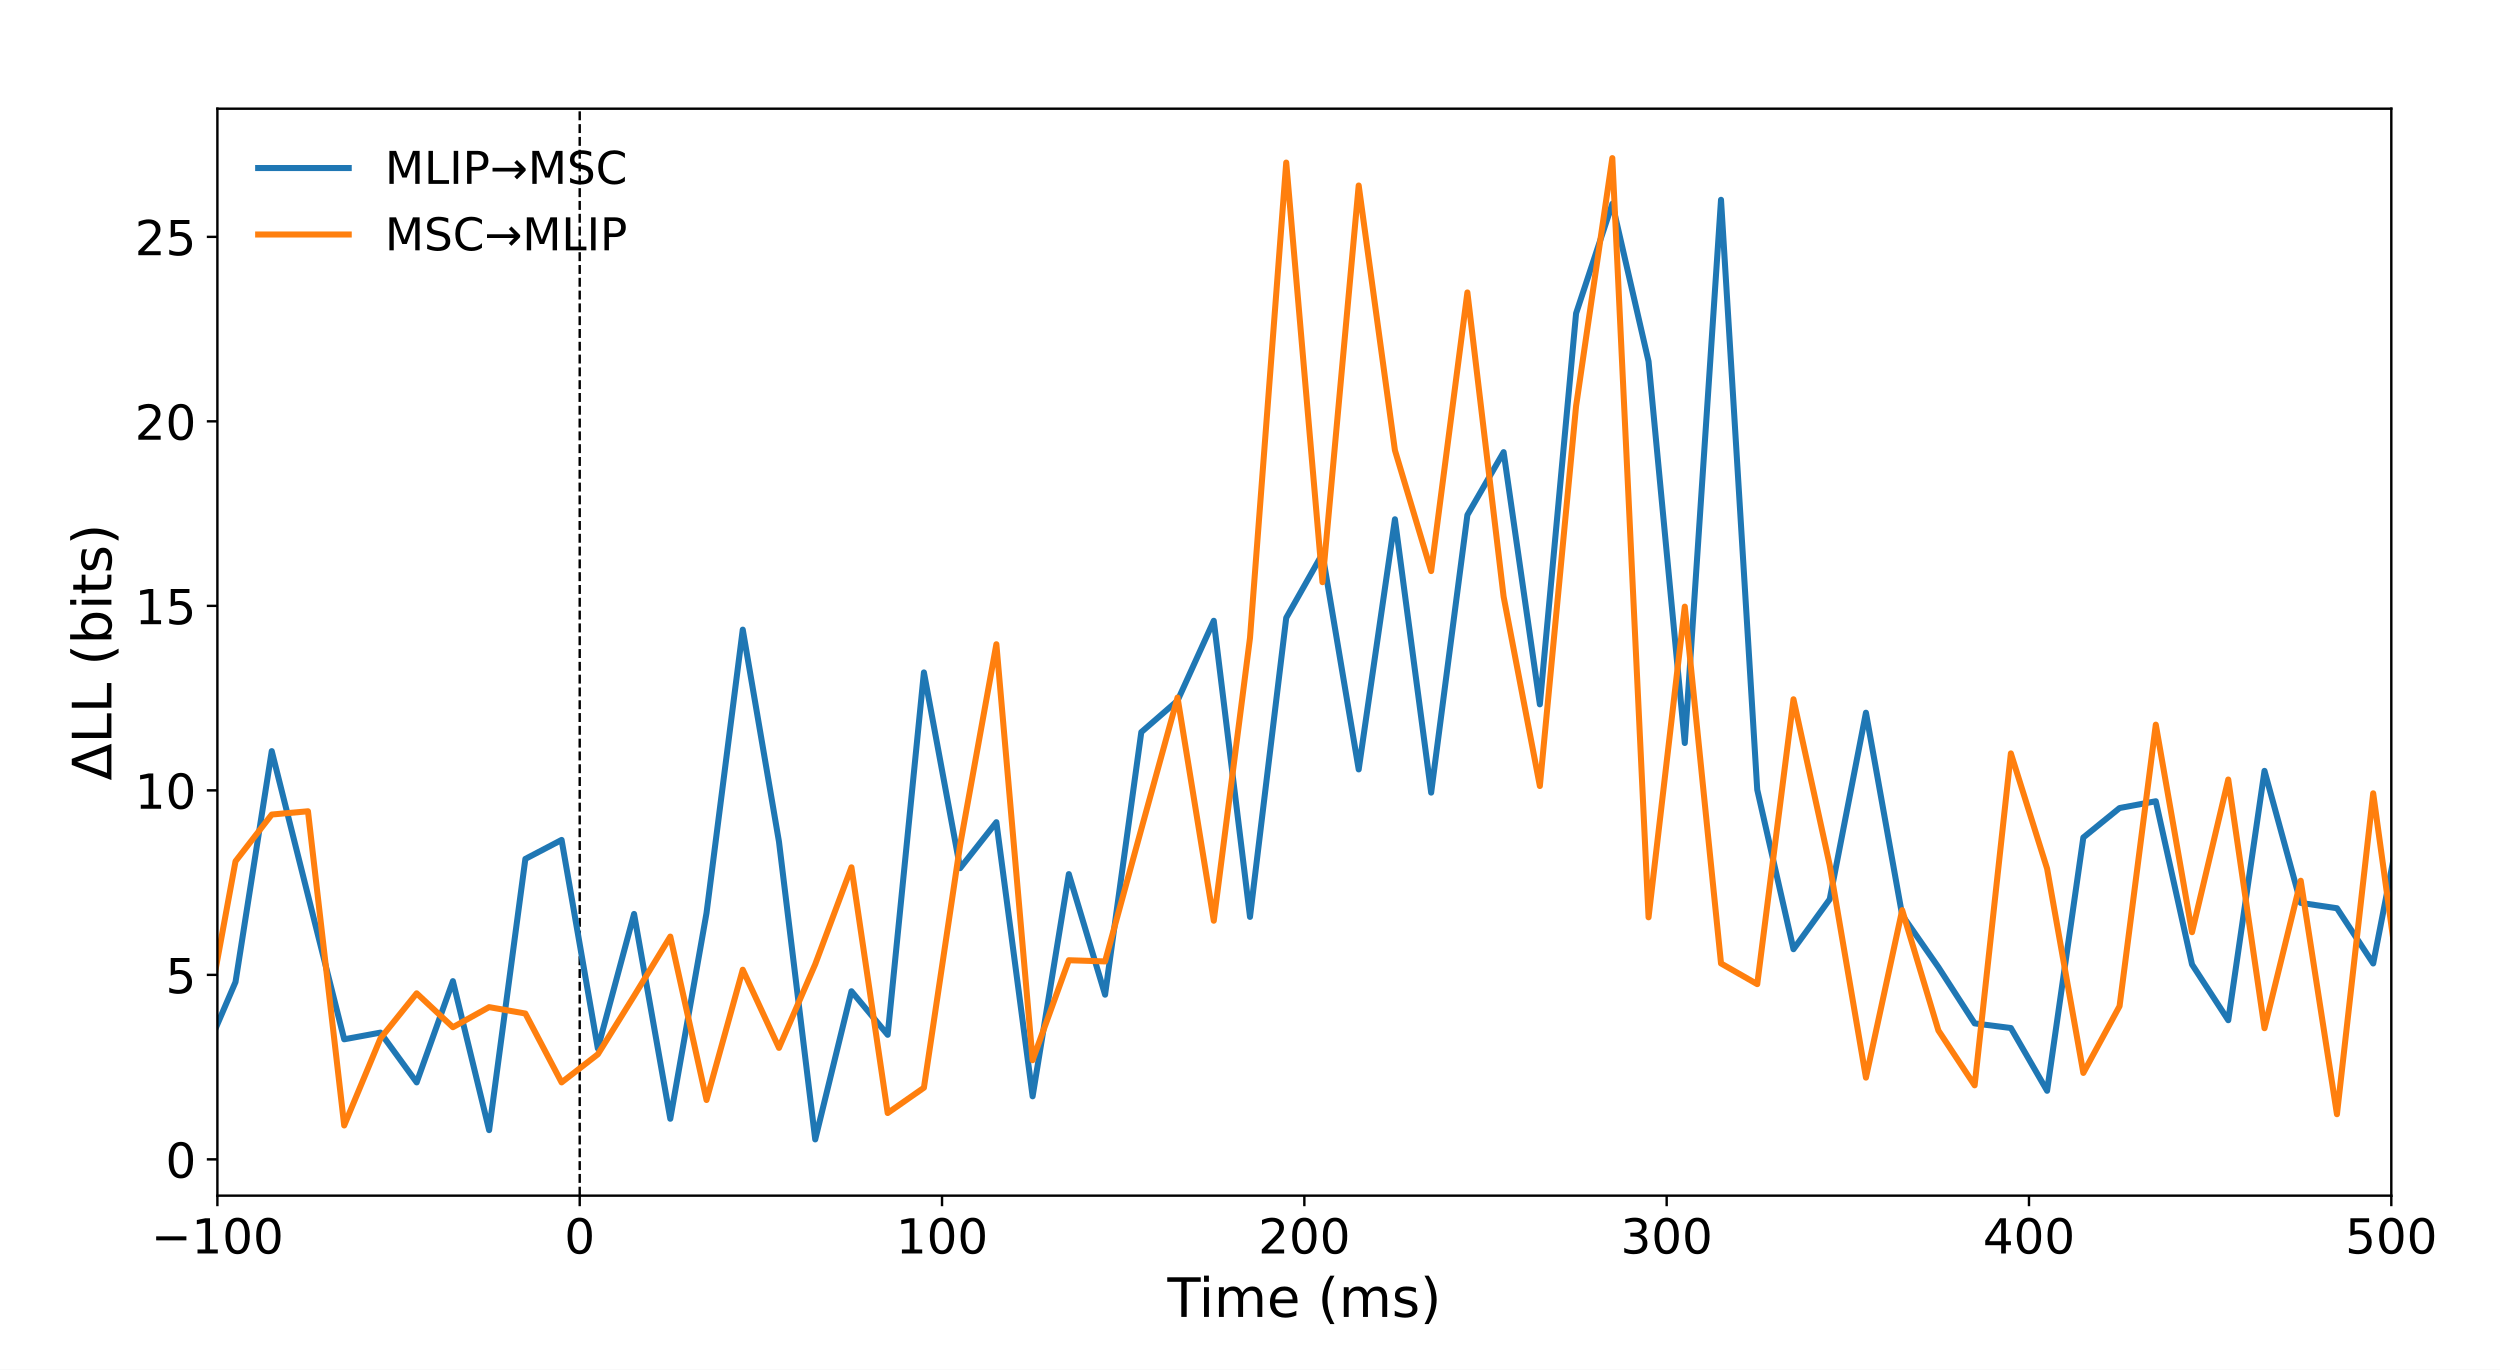
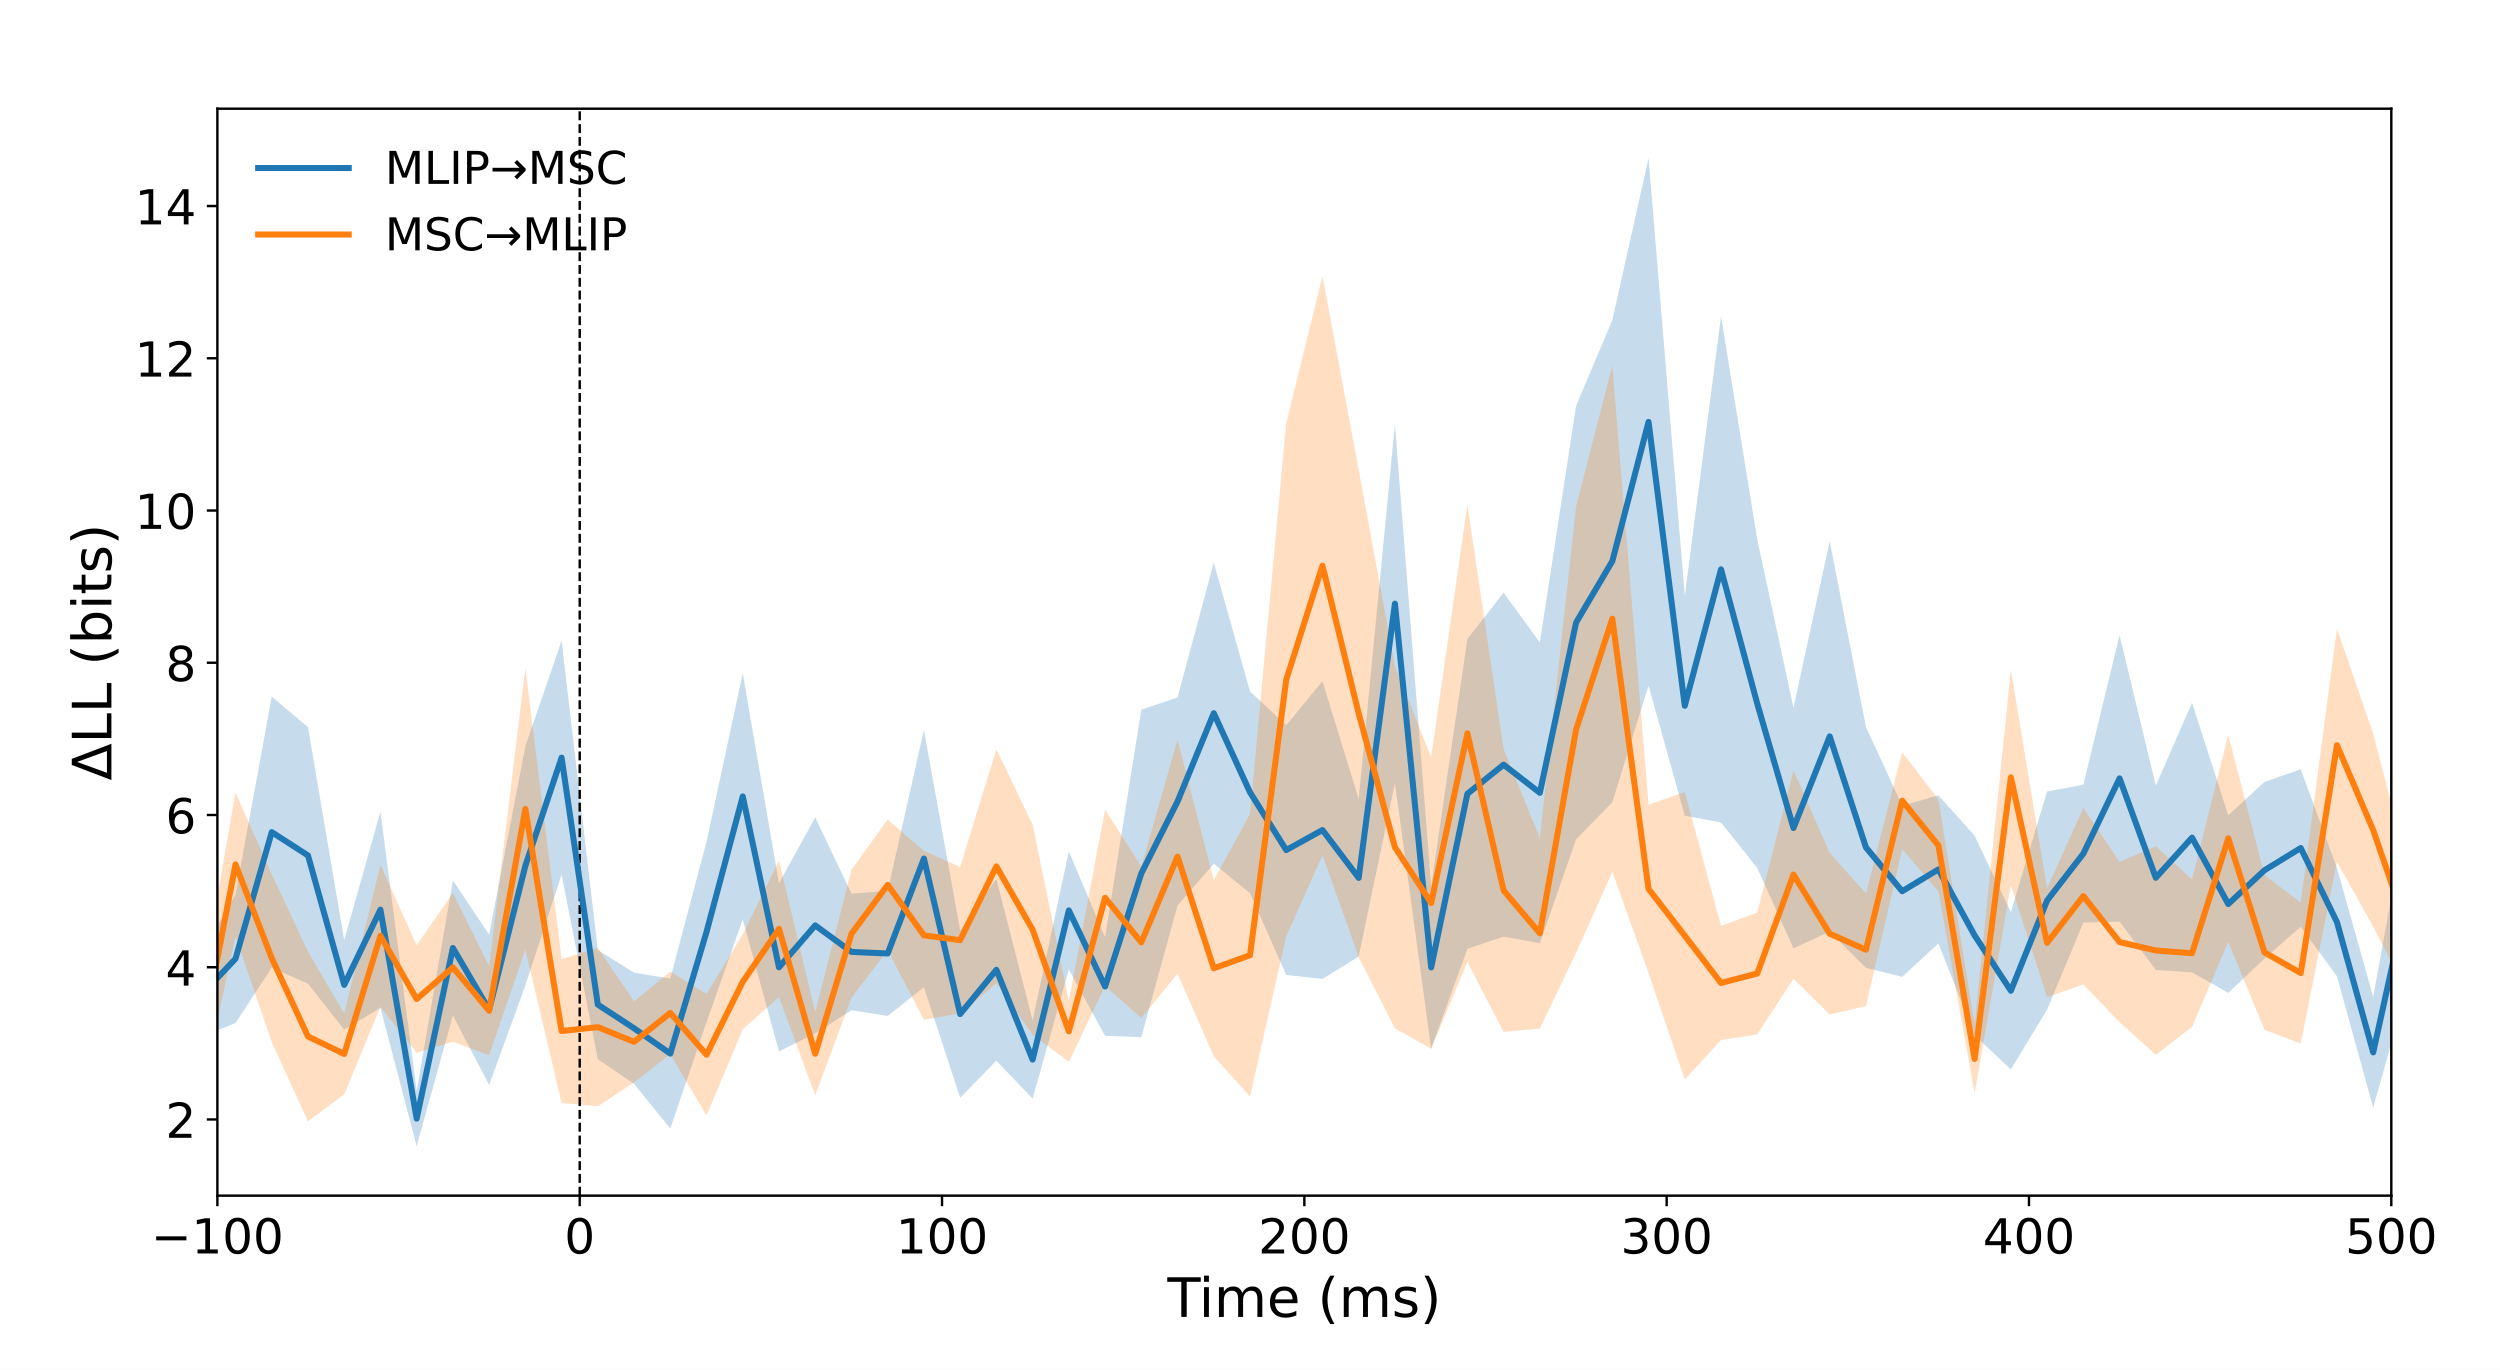
<svg xmlns="http://www.w3.org/2000/svg" xmlns:xlink="http://www.w3.org/1999/xlink" width="828pt" height="453.6pt" viewBox="0 0 828 453.6" version="1.1">
  <defs>
    <style type="text/css">*{stroke-linejoin: round; stroke-linecap: butt}</style>
  </defs>
  <g id="figure_1">
    <g id="patch_1">
      <path d="M 0 453.6  L 828 453.6  L 828 0  L 0 0  z " style="fill: #ffffff" />
    </g>
    <g id="axes_1">
      <g id="patch_2">
        <path d="M 72 396  L 792 396  L 792 36  L 72 36  z " style="fill: #ffffff" />
      </g>
-       <g id="PolyCollection_1" />
-       <g id="PolyCollection_2" />
+       <g id="PolyCollection_1">
+         <path d="M -42 240.841  L -42 289.533  L -30 342.808  L -18 369.018  L -6 375.809  L 6 333.336  L 18 363.147  L 30 298.028  L 42 351.451  L 54 360.139  L 66 343.708  L 78 338.825  L 90 320.486  L 102 325.829  L 114 341.014  L 126 333.779  L 138 379.636  L 150 336.333  L 162 359.356  L 174 326.375  L 186 289.666  L 198 350.79  L 210 358.981  L 222 373.795  L 234 338.558  L 246 304.519  L 258 348.215  L 270 342.265  L 282 334.588  L 294 336.491  L 306 326.971  L 318 363.59  L 330 351.32  L 342 363.881  L 354 321.089  L 366 343.051  L 378 343.509  L 390 299.898  L 402 286.063  L 414 295.837  L 426 322.891  L 438 324.223  L 450 316.813  L 462 259.317  L 474 347.341  L 486 314.235  L 498 310.21  L 510 312.379  L 522 277.969  L 534 265.716  L 546 227.081  L 558 270.173  L 570 272.41  L 582 287.475  L 594 314.094  L 606 308.552  L 618 320.554  L 630 323.511  L 642 312.475  L 654 342.881  L 666 354.202  L 678 334.37  L 690 305.555  L 702 305.225  L 714 321.236  L 726 322.075  L 738 328.844  L 750 317.469  L 762 306.941  L 774 323.343  L 786 366.907  L 798 324.139  L 810 313.793  L 822 314.781  L 834 278.986  L 846 369.03  L 858 348.407  L 870 347.562  L 882 326.629  L 894 362.892  L 906 345.85  L 918 343.289  L 930 329.713  L 942 316.769  L 954 322.072  L 966 337.712  L 978 362.43  L 990 334.776  L 1002 328.507  L 1014 350.681  L 1026 335.575  L 1038 329.95  L 1050 347.438  L 1062 352.487  L 1074 329.544  L 1086 317.998  L 1098 327.42  L 1110 329.825  L 1122 307.2  L 1134 300.69  L 1146 333.524  L 1146 303.787  L 1146 303.787  L 1134 231.344  L 1122 207.545  L 1110 246.783  L 1098 262.076  L 1086 241.895  L 1074 268.206  L 1062 314.796  L 1050 293.636  L 1038 276.506  L 1026 292.203  L 1014 322.429  L 1002 277.818  L 990 276.978  L 978 325.218  L 966 272.871  L 954 250.827  L 942 276.741  L 930 266.139  L 918 275.999  L 906 254.873  L 894 210.45  L 882 255.234  L 870 298.192  L 858 264.008  L 846 339.043  L 834 182.513  L 822 236.821  L 810 221.183  L 798 264.03  L 786 330.183  L 774 287.441  L 762 254.786  L 750 258.971  L 738 270.006  L 726 232.752  L 714 260.19  L 702 210.379  L 690 259.898  L 678 262.123  L 666 302.072  L 654 276.782  L 642 263.403  L 630 266.843  L 618 240.755  L 606 179.235  L 594 234.386  L 582 178.616  L 570 104.735  L 558 197.332  L 546 52.364  L 534 106.002  L 522 134.418  L 510 212.792  L 498 196.312  L 486 211.595  L 474 293.475  L 462 140.537  L 450 264.697  L 438 225.589  L 426 240.183  L 414 228.994  L 402 186.358  L 390 231.014  L 378 235.035  L 366 310.415  L 354 281.963  L 342 338.001  L 330 291.099  L 318 308.103  L 306 241.74  L 294 295.097  L 282 295.958  L 270 270.717  L 258 292.539  L 246 223.028  L 234 278.731  L 222 324.11  L 210 322.147  L 198 314.648  L 186 212.204  L 174 247.123  L 162 309.524  L 150 291.605  L 138 361.325  L 126 268.791  L 114 311.361  L 102 240.83  L 90 230.713  L 78 296.223  L 66 316.809  L 54 317.999  L 42 315.462  L 30 247.613  L 18 320.801  L 6 285.58  L -6 342.568  L -18 328.388  L -30 295.914  L -42 240.841  z " clip-path="url(#pe2d31799cb)" style="fill: #1f77b4; fill-opacity: 0.25" />
+       </g>
+       <g id="PolyCollection_2">
+         <path d="M -42 307.096  L -42 340.582  L -30 301.807  L -18 367.535  L -6 327.595  L 6 369.897  L 18 354.833  L 30 369.241  L 42 339.702  L 54 349.877  L 66 365.978  L 78 310.084  L 90 345.127  L 102 371.415  L 114 362.468  L 126 333.457  L 138 348.686  L 150 345.042  L 162 349.499  L 174 314.524  L 186 365.318  L 198 366.415  L 210 358.461  L 222 349.138  L 234 369.45  L 246 340.905  L 258 330.215  L 270 362.782  L 282 330.488  L 294 314.687  L 306 337.787  L 318 335.618  L 330 325.744  L 342 342.688  L 354 351.687  L 366 326.55  L 378 337.186  L 390 322.479  L 402 349.835  L 414 363.184  L 426 310.147  L 438 283.277  L 450 316.99  L 462 340.587  L 474 347.364  L 486 318.582  L 498 341.794  L 510 340.645  L 522 315.576  L 534 288.749  L 546 322.262  L 558 357.548  L 570 344.472  L 582 342.576  L 594 324.183  L 606 336.025  L 618 333.204  L 630 281.226  L 642 295.287  L 654 362.116  L 666 293.155  L 678 330.288  L 690 326.036  L 702 338.538  L 714 349.369  L 726 340.107  L 738 311.94  L 750 341.079  L 762 345.622  L 774 285.429  L 786 306.885  L 798 330.128  L 810 348.378  L 822 361.023  L 834 338.958  L 846 326.016  L 858 356.688  L 870 356.669  L 882 341.415  L 894 337.417  L 906 374.152  L 918 299.414  L 930 351.088  L 942 336.259  L 954 352.017  L 966 332.656  L 978 318.073  L 990 329.223  L 1002 323.332  L 1014 314.493  L 1026 331.818  L 1038 318.19  L 1050 366.581  L 1062 335.918  L 1074 337.294  L 1086 291.564  L 1098 361.949  L 1110 331.604  L 1122 344.033  L 1134 339.095  L 1146 345.656  L 1146 275.841  L 1146 275.841  L 1134 314.708  L 1122 299.302  L 1110 276.981  L 1098 339.356  L 1086 237.295  L 1074 269.307  L 1062 289.789  L 1050 338.935  L 1038 272.505  L 1026 299.473  L 1014 222.836  L 1002 271.449  L 990 288.746  L 978 270.725  L 966 272.594  L 954 316.634  L 942 286.861  L 930 322.041  L 918 232.509  L 906 343.238  L 894 183.215  L 882 296.704  L 870 313.635  L 858 330.825  L 846 274.477  L 834 293.917  L 822 322.949  L 810 299.24  L 798 289.389  L 786 243.002  L 774 208.185  L 762 298.924  L 750 289.775  L 738 243.393  L 726 291.289  L 714 280.245  L 702 285.475  L 690 267.536  L 678 294.239  L 666 221.814  L 654 339.306  L 642 264.768  L 630 249.132  L 618 295.895  L 606 282.47  L 594 255.138  L 582 302.281  L 570 306.647  L 558 262.297  L 546 266.55  L 534 121.118  L 522 167.685  L 510 277.574  L 498 248.09  L 486 167.159  L 474 250.8  L 462 220.614  L 450 155.653  L 438 91.461  L 426 140.095  L 414 269.552  L 402 291.563  L 390 244.949  L 378 287.021  L 366 268.143  L 354 331.497  L 342 273.118  L 330 248.161  L 318 287.143  L 306 281.783  L 294 271.45  L 282 288.054  L 270 335.227  L 258 285.062  L 246 309.431  L 234 329.177  L 222 321.786  L 210 331.645  L 198 313.943  L 186 317.628  L 174 221.293  L 162 320.03  L 150 295.779  L 138 313.085  L 126 286.455  L 114 335.683  L 102 315.125  L 90 289.547  L 78 262.503  L 66 331.219  L 54 286.888  L 42 289.915  L 30 345.279  L 18 297.248  L 6 351.936  L -6 279.687  L -18 322.673  L -30 261.136  L -42 307.096  z " clip-path="url(#pe2d31799cb)" style="fill: #ff7f0e; fill-opacity: 0.25" />
+       </g>
      <g id="matplotlib.axis_1">
        <g id="xtick_1">
          <g id="line2d_1">
            <defs>
-               <path id="m5839e07cc3" d="M 0 0  L 0 3.5  " style="stroke: #000000; stroke-width: 0.8" />
-             </defs>
-             <g>
-               <use xlink:href="#m5839e07cc3" x="72" y="396" style="stroke: #000000; stroke-width: 0.8" />
+               <path id="m500f8aa1db" d="M 0 0  L 0 3.5  " style="stroke: #000000; stroke-width: 0.8" />
+             </defs>
+             <g>
+               <use xlink:href="#m500f8aa1db" x="72" y="396" style="stroke: #000000; stroke-width: 0.8" />
            </g>
          </g>
          <g id="text_1">
            <g transform="translate(50.02625 415.1575) scale(0.16 -0.16)">
              <defs>
                <path id="DejaVuSans-2212" d="M 678 2272  L 4684 2272  L 4684 1741  L 678 1741  L 678 2272  z " transform="scale(0.015625)" />
                <path id="DejaVuSans-31" d="M 794 531  L 1825 531  L 1825 4091  L 703 3866  L 703 4441  L 1819 4666  L 2450 4666  L 2450 531  L 3481 531  L 3481 0  L 794 0  L 794 531  z " transform="scale(0.015625)" />
                <path id="DejaVuSans-30" d="M 2034 4250  Q 1547 4250 1301 3770  Q 1056 3291 1056 2328  Q 1056 1369 1301 889  Q 1547 409 2034 409  Q 2525 409 2770 889  Q 3016 1369 3016 2328  Q 3016 3291 2770 3770  Q 2525 4250 2034 4250  z M 2034 4750  Q 2819 4750 3233 4129  Q 3647 3509 3647 2328  Q 3647 1150 3233 529  Q 2819 -91 2034 -91  Q 1250 -91 836 529  Q 422 1150 422 2328  Q 422 3509 836 4129  Q 1250 4750 2034 4750  z " transform="scale(0.015625)" />
              </defs>
              <use xlink:href="#DejaVuSans-2212" />
              <use xlink:href="#DejaVuSans-31" x="83.789" />
              <use xlink:href="#DejaVuSans-30" x="147.412" />
              <use xlink:href="#DejaVuSans-30" x="211.035" />
            </g>
          </g>
        </g>
        <g id="xtick_2">
          <g id="line2d_2">
            <g>
-               <use xlink:href="#m5839e07cc3" x="192" y="396" style="stroke: #000000; stroke-width: 0.8" />
+               <use xlink:href="#m500f8aa1db" x="192" y="396" style="stroke: #000000; stroke-width: 0.8" />
            </g>
          </g>
          <g id="text_2">
            <g transform="translate(186.91 415.1575) scale(0.16 -0.16)">
              <use xlink:href="#DejaVuSans-30" />
            </g>
          </g>
        </g>
        <g id="xtick_3">
          <g id="line2d_3">
            <g>
-               <use xlink:href="#m5839e07cc3" x="312" y="396" style="stroke: #000000; stroke-width: 0.8" />
+               <use xlink:href="#m500f8aa1db" x="312" y="396" style="stroke: #000000; stroke-width: 0.8" />
            </g>
          </g>
          <g id="text_3">
            <g transform="translate(296.73 415.1575) scale(0.16 -0.16)">
              <use xlink:href="#DejaVuSans-31" />
              <use xlink:href="#DejaVuSans-30" x="63.623" />
              <use xlink:href="#DejaVuSans-30" x="127.246" />
            </g>
          </g>
        </g>
        <g id="xtick_4">
          <g id="line2d_4">
            <g>
-               <use xlink:href="#m5839e07cc3" x="432" y="396" style="stroke: #000000; stroke-width: 0.8" />
+               <use xlink:href="#m500f8aa1db" x="432" y="396" style="stroke: #000000; stroke-width: 0.8" />
            </g>
          </g>
          <g id="text_4">
            <g transform="translate(416.73 415.1575) scale(0.16 -0.16)">
              <defs>
                <path id="DejaVuSans-32" d="M 1228 531  L 3431 531  L 3431 0  L 469 0  L 469 531  Q 828 903 1448 1529  Q 2069 2156 2228 2338  Q 2531 2678 2651 2914  Q 2772 3150 2772 3378  Q 2772 3750 2511 3984  Q 2250 4219 1831 4219  Q 1534 4219 1204 4116  Q 875 4013 500 3803  L 500 4441  Q 881 4594 1212 4672  Q 1544 4750 1819 4750  Q 2544 4750 2975 4387  Q 3406 4025 3406 3419  Q 3406 3131 3298 2873  Q 3191 2616 2906 2266  Q 2828 2175 2409 1742  Q 1991 1309 1228 531  z " transform="scale(0.015625)" />
              </defs>
              <use xlink:href="#DejaVuSans-32" />
              <use xlink:href="#DejaVuSans-30" x="63.623" />
              <use xlink:href="#DejaVuSans-30" x="127.246" />
            </g>
          </g>
        </g>
        <g id="xtick_5">
          <g id="line2d_5">
            <g>
-               <use xlink:href="#m5839e07cc3" x="552" y="396" style="stroke: #000000; stroke-width: 0.8" />
+               <use xlink:href="#m500f8aa1db" x="552" y="396" style="stroke: #000000; stroke-width: 0.8" />
            </g>
          </g>
          <g id="text_5">
            <g transform="translate(536.73 415.1575) scale(0.16 -0.16)">
              <defs>
                <path id="DejaVuSans-33" d="M 2597 2516  Q 3050 2419 3304 2112  Q 3559 1806 3559 1356  Q 3559 666 3084 287  Q 2609 -91 1734 -91  Q 1441 -91 1130 -33  Q 819 25 488 141  L 488 750  Q 750 597 1062 519  Q 1375 441 1716 441  Q 2309 441 2620 675  Q 2931 909 2931 1356  Q 2931 1769 2642 2001  Q 2353 2234 1838 2234  L 1294 2234  L 1294 2753  L 1863 2753  Q 2328 2753 2575 2939  Q 2822 3125 2822 3475  Q 2822 3834 2567 4026  Q 2313 4219 1838 4219  Q 1578 4219 1281 4162  Q 984 4106 628 3988  L 628 4550  Q 988 4650 1302 4700  Q 1616 4750 1894 4750  Q 2613 4750 3031 4423  Q 3450 4097 3450 3541  Q 3450 3153 3228 2886  Q 3006 2619 2597 2516  z " transform="scale(0.015625)" />
              </defs>
              <use xlink:href="#DejaVuSans-33" />
              <use xlink:href="#DejaVuSans-30" x="63.623" />
              <use xlink:href="#DejaVuSans-30" x="127.246" />
            </g>
          </g>
        </g>
        <g id="xtick_6">
          <g id="line2d_6">
            <g>
-               <use xlink:href="#m5839e07cc3" x="672" y="396" style="stroke: #000000; stroke-width: 0.8" />
+               <use xlink:href="#m500f8aa1db" x="672" y="396" style="stroke: #000000; stroke-width: 0.8" />
            </g>
          </g>
          <g id="text_6">
            <g transform="translate(656.73 415.1575) scale(0.16 -0.16)">
              <defs>
                <path id="DejaVuSans-34" d="M 2419 4116  L 825 1625  L 2419 1625  L 2419 4116  z M 2253 4666  L 3047 4666  L 3047 1625  L 3713 1625  L 3713 1100  L 3047 1100  L 3047 0  L 2419 0  L 2419 1100  L 313 1100  L 313 1709  L 2253 4666  z " transform="scale(0.015625)" />
              </defs>
              <use xlink:href="#DejaVuSans-34" />
              <use xlink:href="#DejaVuSans-30" x="63.623" />
              <use xlink:href="#DejaVuSans-30" x="127.246" />
            </g>
          </g>
        </g>
        <g id="xtick_7">
          <g id="line2d_7">
            <g>
-               <use xlink:href="#m5839e07cc3" x="792" y="396" style="stroke: #000000; stroke-width: 0.8" />
+               <use xlink:href="#m500f8aa1db" x="792" y="396" style="stroke: #000000; stroke-width: 0.8" />
            </g>
          </g>
          <g id="text_7">
            <g transform="translate(776.73 415.1575) scale(0.16 -0.16)">
              <defs>
                <path id="DejaVuSans-35" d="M 691 4666  L 3169 4666  L 3169 4134  L 1269 4134  L 1269 2991  Q 1406 3038 1543 3061  Q 1681 3084 1819 3084  Q 2600 3084 3056 2656  Q 3513 2228 3513 1497  Q 3513 744 3044 326  Q 2575 -91 1722 -91  Q 1428 -91 1123 -41  Q 819 9 494 109  L 494 744  Q 775 591 1075 516  Q 1375 441 1709 441  Q 2250 441 2565 725  Q 2881 1009 2881 1497  Q 2881 1984 2565 2268  Q 2250 2553 1709 2553  Q 1456 2553 1204 2497  Q 953 2441 691 2322  L 691 4666  z " transform="scale(0.015625)" />
              </defs>
              <use xlink:href="#DejaVuSans-35" />
              <use xlink:href="#DejaVuSans-30" x="63.623" />
              <use xlink:href="#DejaVuSans-30" x="127.246" />
            </g>
          </g>
        </g>
        <g id="text_8">
          <g transform="translate(386.6414 436.1622) scale(0.18 -0.18)">
            <defs>
              <path id="DejaVuSans-54" d="M -19 4666  L 3928 4666  L 3928 4134  L 2272 4134  L 2272 0  L 1638 0  L 1638 4134  L -19 4134  L -19 4666  z " transform="scale(0.015625)" />
              <path id="DejaVuSans-69" d="M 603 3500  L 1178 3500  L 1178 0  L 603 0  L 603 3500  z M 603 4863  L 1178 4863  L 1178 4134  L 603 4134  L 603 4863  z " transform="scale(0.015625)" />
              <path id="DejaVuSans-6d" d="M 3328 2828  Q 3544 3216 3844 3400  Q 4144 3584 4550 3584  Q 5097 3584 5394 3201  Q 5691 2819 5691 2113  L 5691 0  L 5113 0  L 5113 2094  Q 5113 2597 4934 2840  Q 4756 3084 4391 3084  Q 3944 3084 3684 2787  Q 3425 2491 3425 1978  L 3425 0  L 2847 0  L 2847 2094  Q 2847 2600 2669 2842  Q 2491 3084 2119 3084  Q 1678 3084 1418 2786  Q 1159 2488 1159 1978  L 1159 0  L 581 0  L 581 3500  L 1159 3500  L 1159 2956  Q 1356 3278 1631 3431  Q 1906 3584 2284 3584  Q 2666 3584 2933 3390  Q 3200 3197 3328 2828  z " transform="scale(0.015625)" />
              <path id="DejaVuSans-65" d="M 3597 1894  L 3597 1613  L 953 1613  Q 991 1019 1311 708  Q 1631 397 2203 397  Q 2534 397 2845 478  Q 3156 559 3463 722  L 3463 178  Q 3153 47 2828 -22  Q 2503 -91 2169 -91  Q 1331 -91 842 396  Q 353 884 353 1716  Q 353 2575 817 3079  Q 1281 3584 2069 3584  Q 2775 3584 3186 3129  Q 3597 2675 3597 1894  z M 3022 2063  Q 3016 2534 2758 2815  Q 2500 3097 2075 3097  Q 1594 3097 1305 2825  Q 1016 2553 972 2059  L 3022 2063  z " transform="scale(0.015625)" />
              <path id="DejaVuSans-20" transform="scale(0.015625)" />
              <path id="DejaVuSans-28" d="M 1984 4856  Q 1566 4138 1362 3434  Q 1159 2731 1159 2009  Q 1159 1288 1364 580  Q 1569 -128 1984 -844  L 1484 -844  Q 1016 -109 783 600  Q 550 1309 550 2009  Q 550 2706 781 3412  Q 1013 4119 1484 4856  L 1984 4856  z " transform="scale(0.015625)" />
              <path id="DejaVuSans-73" d="M 2834 3397  L 2834 2853  Q 2591 2978 2328 3040  Q 2066 3103 1784 3103  Q 1356 3103 1142 2972  Q 928 2841 928 2578  Q 928 2378 1081 2264  Q 1234 2150 1697 2047  L 1894 2003  Q 2506 1872 2764 1633  Q 3022 1394 3022 966  Q 3022 478 2636 193  Q 2250 -91 1575 -91  Q 1294 -91 989 -36  Q 684 19 347 128  L 347 722  Q 666 556 975 473  Q 1284 391 1588 391  Q 1994 391 2212 530  Q 2431 669 2431 922  Q 2431 1156 2273 1281  Q 2116 1406 1581 1522  L 1381 1569  Q 847 1681 609 1914  Q 372 2147 372 2553  Q 372 3047 722 3315  Q 1072 3584 1716 3584  Q 2034 3584 2315 3537  Q 2597 3491 2834 3397  z " transform="scale(0.015625)" />
              <path id="DejaVuSans-29" d="M 513 4856  L 1013 4856  Q 1481 4119 1714 3412  Q 1947 2706 1947 2009  Q 1947 1309 1714 600  Q 1481 -109 1013 -844  L 513 -844  Q 928 -128 1133 580  Q 1338 1288 1338 2009  Q 1338 2731 1133 3434  Q 928 4138 513 4856  z " transform="scale(0.015625)" />
            </defs>
            <use xlink:href="#DejaVuSans-54" />
            <use xlink:href="#DejaVuSans-69" x="57.959" />
            <use xlink:href="#DejaVuSans-6d" x="85.742" />
            <use xlink:href="#DejaVuSans-65" x="183.154" />
            <use xlink:href="#DejaVuSans-20" x="244.678" />
            <use xlink:href="#DejaVuSans-28" x="276.465" />
            <use xlink:href="#DejaVuSans-6d" x="315.479" />
            <use xlink:href="#DejaVuSans-73" x="412.891" />
            <use xlink:href="#DejaVuSans-29" x="464.99" />
          </g>
        </g>
      </g>
      <g id="matplotlib.axis_2">
        <g id="ytick_1">
          <g id="line2d_8">
            <defs>
-               <path id="m165344dff7" d="M 0 0  L -3.5 0  " style="stroke: #000000; stroke-width: 0.8" />
-             </defs>
-             <g>
-               <use xlink:href="#m165344dff7" x="72" y="383.981" style="stroke: #000000; stroke-width: 0.8" />
+               <path id="m9d99085744" d="M 0 0  L -3.5 0  " style="stroke: #000000; stroke-width: 0.8" />
+             </defs>
+             <g>
+               <use xlink:href="#m9d99085744" x="72" y="370.768" style="stroke: #000000; stroke-width: 0.8" />
            </g>
          </g>
          <g id="text_9">
-             <g transform="translate(54.82 390.0602) scale(0.16 -0.16)">
-               <use xlink:href="#DejaVuSans-30" />
+             <g transform="translate(54.82 376.8466) scale(0.16 -0.16)">
+               <use xlink:href="#DejaVuSans-32" />
            </g>
          </g>
        </g>
        <g id="ytick_2">
          <g id="line2d_9">
            <g>
-               <use xlink:href="#m165344dff7" x="72" y="322.875" style="stroke: #000000; stroke-width: 0.8" />
+               <use xlink:href="#m9d99085744" x="72" y="320.346" style="stroke: #000000; stroke-width: 0.8" />
            </g>
          </g>
          <g id="text_10">
-             <g transform="translate(54.82 328.9534) scale(0.16 -0.16)">
-               <use xlink:href="#DejaVuSans-35" />
+             <g transform="translate(54.82 326.425) scale(0.16 -0.16)">
+               <use xlink:href="#DejaVuSans-34" />
            </g>
          </g>
        </g>
        <g id="ytick_3">
          <g id="line2d_10">
            <g>
-               <use xlink:href="#m165344dff7" x="72" y="261.768" style="stroke: #000000; stroke-width: 0.8" />
+               <use xlink:href="#m9d99085744" x="72" y="269.925" style="stroke: #000000; stroke-width: 0.8" />
            </g>
          </g>
          <g id="text_11">
-             <g transform="translate(44.64 267.8466) scale(0.16 -0.16)">
-               <use xlink:href="#DejaVuSans-31" />
-               <use xlink:href="#DejaVuSans-30" x="63.623" />
+             <g transform="translate(54.82 276.0034) scale(0.16 -0.16)">
+               <defs>
+                 <path id="DejaVuSans-36" d="M 2113 2584  Q 1688 2584 1439 2293  Q 1191 2003 1191 1497  Q 1191 994 1439 701  Q 1688 409 2113 409  Q 2538 409 2786 701  Q 3034 994 3034 1497  Q 3034 2003 2786 2293  Q 2538 2584 2113 2584  z M 3366 4563  L 3366 3988  Q 3128 4100 2886 4159  Q 2644 4219 2406 4219  Q 1781 4219 1451 3797  Q 1122 3375 1075 2522  Q 1259 2794 1537 2939  Q 1816 3084 2150 3084  Q 2853 3084 3261 2657  Q 3669 2231 3669 1497  Q 3669 778 3244 343  Q 2819 -91 2113 -91  Q 1303 -91 875 529  Q 447 1150 447 2328  Q 447 3434 972 4092  Q 1497 4750 2381 4750  Q 2619 4750 2861 4703  Q 3103 4656 3366 4563  z " transform="scale(0.015625)" />
+               </defs>
+               <use xlink:href="#DejaVuSans-36" />
            </g>
          </g>
        </g>
        <g id="ytick_4">
          <g id="line2d_11">
            <g>
-               <use xlink:href="#m165344dff7" x="72" y="200.661" style="stroke: #000000; stroke-width: 0.8" />
+               <use xlink:href="#m9d99085744" x="72" y="219.503" style="stroke: #000000; stroke-width: 0.8" />
            </g>
          </g>
          <g id="text_12">
-             <g transform="translate(44.64 206.7398) scale(0.16 -0.16)">
-               <use xlink:href="#DejaVuSans-31" />
-               <use xlink:href="#DejaVuSans-35" x="63.623" />
+             <g transform="translate(54.82 225.5818) scale(0.16 -0.16)">
+               <defs>
+                 <path id="DejaVuSans-38" d="M 2034 2216  Q 1584 2216 1326 1975  Q 1069 1734 1069 1313  Q 1069 891 1326 650  Q 1584 409 2034 409  Q 2484 409 2743 651  Q 3003 894 3003 1313  Q 3003 1734 2745 1975  Q 2488 2216 2034 2216  z M 1403 2484  Q 997 2584 770 2862  Q 544 3141 544 3541  Q 544 4100 942 4425  Q 1341 4750 2034 4750  Q 2731 4750 3128 4425  Q 3525 4100 3525 3541  Q 3525 3141 3298 2862  Q 3072 2584 2669 2484  Q 3125 2378 3379 2068  Q 3634 1759 3634 1313  Q 3634 634 3220 271  Q 2806 -91 2034 -91  Q 1263 -91 848 271  Q 434 634 434 1313  Q 434 1759 690 2068  Q 947 2378 1403 2484  z M 1172 3481  Q 1172 3119 1398 2916  Q 1625 2713 2034 2713  Q 2441 2713 2670 2916  Q 2900 3119 2900 3481  Q 2900 3844 2670 4047  Q 2441 4250 2034 4250  Q 1625 4250 1398 4047  Q 1172 3844 1172 3481  z " transform="scale(0.015625)" />
+               </defs>
+               <use xlink:href="#DejaVuSans-38" />
            </g>
          </g>
        </g>
        <g id="ytick_5">
          <g id="line2d_12">
            <g>
-               <use xlink:href="#m165344dff7" x="72" y="139.554" style="stroke: #000000; stroke-width: 0.8" />
+               <use xlink:href="#m9d99085744" x="72" y="169.081" style="stroke: #000000; stroke-width: 0.8" />
            </g>
          </g>
          <g id="text_13">
-             <g transform="translate(44.64 145.6329) scale(0.16 -0.16)">
-               <use xlink:href="#DejaVuSans-32" />
+             <g transform="translate(44.64 175.1602) scale(0.16 -0.16)">
+               <use xlink:href="#DejaVuSans-31" />
              <use xlink:href="#DejaVuSans-30" x="63.623" />
            </g>
          </g>
        </g>
        <g id="ytick_6">
          <g id="line2d_13">
            <g>
-               <use xlink:href="#m165344dff7" x="72" y="78.447" style="stroke: #000000; stroke-width: 0.8" />
+               <use xlink:href="#m9d99085744" x="72" y="118.66" style="stroke: #000000; stroke-width: 0.8" />
            </g>
          </g>
          <g id="text_14">
-             <g transform="translate(44.64 84.52611) scale(0.16 -0.16)">
-               <use xlink:href="#DejaVuSans-32" />
-               <use xlink:href="#DejaVuSans-35" x="63.623" />
-             </g>
-           </g>
-         </g>
-         <g id="text_15">
+             <g transform="translate(44.64 124.7386) scale(0.16 -0.16)">
+               <use xlink:href="#DejaVuSans-31" />
+               <use xlink:href="#DejaVuSans-32" x="63.623" />
+             </g>
+           </g>
+         </g>
+         <g id="ytick_7">
+           <g id="line2d_14">
+             <g>
+               <use xlink:href="#m9d99085744" x="72" y="68.238" style="stroke: #000000; stroke-width: 0.8" />
+             </g>
+           </g>
+           <g id="text_15">
+             <g transform="translate(44.64 74.31705) scale(0.16 -0.16)">
+               <use xlink:href="#DejaVuSans-31" />
+               <use xlink:href="#DejaVuSans-34" x="63.623" />
+             </g>
+           </g>
+         </g>
+         <g id="text_16">
          <g transform="translate(36.89656 258.4997) rotate(-90) scale(0.18 -0.18)">
            <defs>
              <path id="DejaVuSans-394" d="M 2188 4044  L 906 525  L 3472 525  L 2188 4044  z M 50 0  L 1831 4666  L 2547 4666  L 4325 0  L 50 0  z " transform="scale(0.015625)" />
              <path id="DejaVuSans-4c" d="M 628 4666  L 1259 4666  L 1259 531  L 3531 531  L 3531 0  L 628 0  L 628 4666  z " transform="scale(0.015625)" />
              <path id="DejaVuSans-62" d="M 3116 1747  Q 3116 2381 2855 2742  Q 2594 3103 2138 3103  Q 1681 3103 1420 2742  Q 1159 2381 1159 1747  Q 1159 1113 1420 752  Q 1681 391 2138 391  Q 2594 391 2855 752  Q 3116 1113 3116 1747  z M 1159 2969  Q 1341 3281 1617 3432  Q 1894 3584 2278 3584  Q 2916 3584 3314 3078  Q 3713 2572 3713 1747  Q 3713 922 3314 415  Q 2916 -91 2278 -91  Q 1894 -91 1617 61  Q 1341 213 1159 525  L 1159 0  L 581 0  L 581 4863  L 1159 4863  L 1159 2969  z " transform="scale(0.015625)" />
              <path id="DejaVuSans-74" d="M 1172 4494  L 1172 3500  L 2356 3500  L 2356 3053  L 1172 3053  L 1172 1153  Q 1172 725 1289 603  Q 1406 481 1766 481  L 2356 481  L 2356 0  L 1766 0  Q 1100 0 847 248  Q 594 497 594 1153  L 594 3053  L 172 3053  L 172 3500  L 594 3500  L 594 4494  L 1172 4494  z " transform="scale(0.015625)" />
            </defs>
            <use xlink:href="#DejaVuSans-394" />
            <use xlink:href="#DejaVuSans-4c" x="68.408" />
            <use xlink:href="#DejaVuSans-4c" x="124.121" />
            <use xlink:href="#DejaVuSans-20" x="179.834" />
            <use xlink:href="#DejaVuSans-28" x="211.621" />
            <use xlink:href="#DejaVuSans-62" x="250.635" />
            <use xlink:href="#DejaVuSans-69" x="314.111" />
            <use xlink:href="#DejaVuSans-74" x="341.895" />
            <use xlink:href="#DejaVuSans-73" x="381.104" />
            <use xlink:href="#DejaVuSans-29" x="433.203" />
          </g>
        </g>
      </g>
-       <g id="line2d_14">
-         <path d="M 192 396  L 192 36  " clip-path="url(#p5645046c99)" style="fill: none; stroke-dasharray: 2.96,1.28; stroke-dashoffset: 0; stroke: #000000; stroke-width: 0.8" />
-       </g>
      <g id="line2d_15">
-         <path d="M -1 339.455  L 6 368.78  L 18 362.855  L 30 343.162  L 42 353.918  L 54 370.555  L 66 353.22  L 78 325.246  L 90 248.772  L 102 296.534  L 114 344.216  L 126 342.002  L 138 358.491  L 150 324.955  L 162 374.301  L 174 284.467  L 186 278.184  L 198 347.241  L 210 302.7  L 222 370.532  L 234 302.39  L 246 208.536  L 258 278.78  L 270 377.378  L 282 328.302  L 294 342.726  L 306 222.706  L 318 287.531  L 330 272.308  L 342 363.103  L 354 289.501  L 366 329.445  L 378 242.479  L 390 232.061  L 402 205.599  L 414 303.675  L 426 204.624  L 438 183.381  L 450 254.83  L 462 171.985  L 474 262.517  L 486 170.566  L 498 149.747  L 510 233.28  L 522 103.779  L 534 67.494  L 546 119.703  L 558 246.082  L 570 66.174  L 582 261.561  L 594 314.382  L 606 297.829  L 618 236.048  L 630 303.106  L 642 320.339  L 654 338.949  L 666 340.477  L 678 361.267  L 690 277.377  L 702 267.622  L 714 265.374  L 726 319.424  L 738 337.899  L 750 255.311  L 762 299.039  L 774 300.803  L 786 319.107  L 798 257.574  L 810 201.747  L 822 222.593  L 829 267.13  " clip-path="url(#p5645046c99)" style="fill: none; stroke: #1f77b4; stroke-width: 2; stroke-linecap: square" />
+         <path d="M 192 396  L 192 36  " clip-path="url(#pe2d31799cb)" style="fill: none; stroke-dasharray: 2.96,1.28; stroke-dashoffset: 0; stroke: #000000; stroke-width: 0.8" />
      </g>
      <g id="line2d_16">
-         <path d="M -1 329.026  L 6 349.058  L 18 365.462  L 30 375.743  L 42 288.565  L 54 363.949  L 66 350.407  L 78 285.259  L 90 269.774  L 102 268.695  L 114 372.752  L 126 343.921  L 138 328.989  L 150 340.214  L 162 333.56  L 174 335.678  L 186 358.491  L 198 349.189  L 210 329.858  L 222 310.196  L 234 364.315  L 246 321.169  L 258 347.062  L 270 319.359  L 282 287.252  L 294 368.636  L 306 360.252  L 318 279.833  L 330 213.372  L 342 351.137  L 354 318.028  L 366 318.422  L 378 274.608  L 390 231.024  L 402 304.942  L 414 211.259  L 426 53.843  L 438 192.822  L 450 61.439  L 462 149.131  L 474 189.138  L 486 96.861  L 498 197.641  L 510 260.324  L 522 134.487  L 534 52.364  L 546 303.811  L 558 200.917  L 570 319.087  L 582 325.953  L 594 231.602  L 606 286.545  L 618 356.908  L 630 301.443  L 642 341.305  L 654 359.458  L 666 249.529  L 678 287.691  L 690 355.35  L 702 333.235  L 714 240.007  L 726 308.741  L 738 258.176  L 750 340.551  L 762 291.7  L 774 369.034  L 786 262.742  L 798 350.022  L 810 274.557  L 822 311.093  L 829 295.92  " clip-path="url(#p5645046c99)" style="fill: none; stroke: #ff7f0e; stroke-width: 2; stroke-linecap: square" />
+         <path d="M -1 338.467  L 6 309.458  L 18 341.974  L 30 272.821  L 42 333.456  L 54 339.069  L 66 330.259  L 78 317.524  L 90 275.599  L 102 283.329  L 114 326.187  L 126 301.285  L 138 370.481  L 150 313.969  L 162 334.44  L 174 286.749  L 186 250.935  L 198 332.719  L 210 340.564  L 222 348.952  L 234 308.645  L 246 263.774  L 258 320.377  L 270 306.491  L 282 315.273  L 294 315.794  L 306 284.356  L 318 335.846  L 330 321.21  L 342 350.941  L 354 301.526  L 366 326.733  L 378 289.272  L 390 265.456  L 402 236.211  L 414 262.415  L 426 281.537  L 438 274.906  L 450 290.755  L 462 199.927  L 474 320.408  L 486 262.915  L 498 253.261  L 510 262.586  L 522 206.194  L 534 185.859  L 546 139.722  L 558 233.753  L 570 188.572  L 582 233.046  L 594 274.24  L 606 243.893  L 618 280.654  L 630 295.177  L 642 287.939  L 654 309.831  L 666 328.137  L 678 298.246  L 690 282.726  L 702 257.802  L 714 290.713  L 726 277.414  L 738 299.425  L 750 288.22  L 762 280.864  L 774 305.392  L 786 348.545  L 798 294.084  L 810 267.488  L 822 275.801  L 829 249.521  " clip-path="url(#pe2d31799cb)" style="fill: none; stroke: #1f77b4; stroke-width: 2; stroke-linecap: square" />
+       </g>
+       <g id="line2d_17">
+         <path d="M -1 327.506  L 6 360.917  L 18 326.041  L 30 357.26  L 42 314.809  L 54 318.382  L 66 348.599  L 78 286.294  L 90 317.337  L 102 343.27  L 114 349.076  L 126 309.956  L 138 330.886  L 150 320.41  L 162 334.765  L 174 267.909  L 186 341.473  L 198 340.179  L 210 345.053  L 222 335.462  L 234 349.313  L 246 325.168  L 258 307.639  L 270 349.005  L 282 309.271  L 294 293.069  L 306 309.785  L 318 311.38  L 330 286.952  L 342 307.903  L 354 341.592  L 366 297.347  L 378 312.103  L 390 283.714  L 402 320.699  L 414 316.368  L 426 225.121  L 438 187.369  L 450 236.321  L 462 280.601  L 474 299.082  L 486 242.871  L 498 294.942  L 510 309.11  L 522 241.63  L 534 204.934  L 546 294.406  L 558 309.923  L 570 325.56  L 582 322.429  L 594 289.661  L 606 309.247  L 618 314.55  L 630 265.179  L 642 280.027  L 654 350.711  L 666 257.484  L 678 312.264  L 690 296.786  L 702 312.006  L 714 314.807  L 726 315.698  L 738 277.667  L 750 315.427  L 762 322.273  L 774 246.807  L 786 274.943  L 798 309.759  L 810 323.809  L 822 341.986  L 829 327.083  " clip-path="url(#pe2d31799cb)" style="fill: none; stroke: #ff7f0e; stroke-width: 2; stroke-linecap: square" />
      </g>
      <g id="patch_3">
        <path d="M 72 396  L 72 36  " style="fill: none; stroke: #000000; stroke-width: 0.8; stroke-linejoin: miter; stroke-linecap: square" />
      </g>
      <g id="patch_4">
        <path d="M 792 396  L 792 36  " style="fill: none; stroke: #000000; stroke-width: 0.8; stroke-linejoin: miter; stroke-linecap: square" />
      </g>
      <g id="patch_5">
        <path d="M 72 396  L 792 396  " style="fill: none; stroke: #000000; stroke-width: 0.8; stroke-linejoin: miter; stroke-linecap: square" />
      </g>
      <g id="patch_6">
        <path d="M 72 36  L 792 36  " style="fill: none; stroke: #000000; stroke-width: 0.8; stroke-linejoin: miter; stroke-linecap: square" />
      </g>
      <g id="legend_1">
-         <g id="line2d_17">
+         <g id="line2d_18">
          <path d="M 85.5 55.648  L 100.5 55.648  L 115.5 55.648  " style="fill: none; stroke: #1f77b4; stroke-width: 2; stroke-linecap: square" />
        </g>
-         <g id="text_16">
+         <g id="text_17">
          <g transform="translate(127.5 60.89766) scale(0.15 -0.15)">
            <defs>
              <path id="DejaVuSans-4d" d="M 628 4666  L 1569 4666  L 2759 1491  L 3956 4666  L 4897 4666  L 4897 0  L 4281 0  L 4281 4097  L 3078 897  L 2444 897  L 1241 4097  L 1241 0  L 628 0  L 628 4666  z " transform="scale(0.015625)" />
              <path id="DejaVuSans-49" d="M 628 4666  L 1259 4666  L 1259 0  L 628 0  L 628 4666  z " transform="scale(0.015625)" />
              <path id="DejaVuSans-50" d="M 1259 4147  L 1259 2394  L 2053 2394  Q 2494 2394 2734 2622  Q 2975 2850 2975 3272  Q 2975 3691 2734 3919  Q 2494 4147 2053 4147  L 1259 4147  z M 628 4666  L 2053 4666  Q 2838 4666 3239 4311  Q 3641 3956 3641 3272  Q 3641 2581 3239 2228  Q 2838 1875 2053 1875  L 1259 1875  L 1259 0  L 628 0  L 628 4666  z " transform="scale(0.015625)" />
              <path id="DejaVuSans-2192" d="M 5050 2147  L 5050 1866  L 3822 638  L 3447 1013  L 4175 1741  L 366 1741  L 366 2272  L 4175 2272  L 3447 3000  L 3822 3375  L 5050 2147  z " transform="scale(0.015625)" />
              <path id="DejaVuSans-53" d="M 3425 4513  L 3425 3897  Q 3066 4069 2747 4153  Q 2428 4238 2131 4238  Q 1616 4238 1336 4038  Q 1056 3838 1056 3469  Q 1056 3159 1242 3001  Q 1428 2844 1947 2747  L 2328 2669  Q 3034 2534 3370 2195  Q 3706 1856 3706 1288  Q 3706 609 3251 259  Q 2797 -91 1919 -91  Q 1588 -91 1214 -16  Q 841 59 441 206  L 441 856  Q 825 641 1194 531  Q 1563 422 1919 422  Q 2459 422 2753 634  Q 3047 847 3047 1241  Q 3047 1584 2836 1778  Q 2625 1972 2144 2069  L 1759 2144  Q 1053 2284 737 2584  Q 422 2884 422 3419  Q 422 4038 858 4394  Q 1294 4750 2059 4750  Q 2388 4750 2728 4690  Q 3069 4631 3425 4513  z " transform="scale(0.015625)" />
              <path id="DejaVuSans-43" d="M 4122 4306  L 4122 3641  Q 3803 3938 3442 4084  Q 3081 4231 2675 4231  Q 1875 4231 1450 3742  Q 1025 3253 1025 2328  Q 1025 1406 1450 917  Q 1875 428 2675 428  Q 3081 428 3442 575  Q 3803 722 4122 1019  L 4122 359  Q 3791 134 3420 21  Q 3050 -91 2638 -91  Q 1578 -91 968 557  Q 359 1206 359 2328  Q 359 3453 968 4101  Q 1578 4750 2638 4750  Q 3056 4750 3426 4639  Q 3797 4528 4122 4306  z " transform="scale(0.015625)" />
            </defs>
            <use xlink:href="#DejaVuSans-4d" />
            <use xlink:href="#DejaVuSans-4c" x="86.279" />
            <use xlink:href="#DejaVuSans-49" x="141.992" />
            <use xlink:href="#DejaVuSans-50" x="171.484" />
            <use xlink:href="#DejaVuSans-2192" x="231.787" />
            <use xlink:href="#DejaVuSans-4d" x="315.576" />
            <use xlink:href="#DejaVuSans-53" x="401.855" />
            <use xlink:href="#DejaVuSans-43" x="465.332" />
          </g>
        </g>
-         <g id="line2d_18">
+         <g id="line2d_19">
          <path d="M 85.5 77.665  L 100.5 77.665  L 115.5 77.665  " style="fill: none; stroke: #ff7f0e; stroke-width: 2; stroke-linecap: square" />
        </g>
-         <g id="text_17">
+         <g id="text_18">
          <g transform="translate(127.5 82.91484) scale(0.15 -0.15)">
            <use xlink:href="#DejaVuSans-4d" />
            <use xlink:href="#DejaVuSans-53" x="86.279" />
            <use xlink:href="#DejaVuSans-43" x="149.756" />
            <use xlink:href="#DejaVuSans-2192" x="219.58" />
            <use xlink:href="#DejaVuSans-4d" x="303.369" />
            <use xlink:href="#DejaVuSans-4c" x="389.648" />
            <use xlink:href="#DejaVuSans-49" x="445.361" />
            <use xlink:href="#DejaVuSans-50" x="474.854" />
          </g>
        </g>
      </g>
    </g>
  </g>
  <defs>
-     <clipPath id="p5645046c99">
+     <clipPath id="pe2d31799cb">
      <rect x="72" y="36" width="720" height="360" />
    </clipPath>
  </defs>
</svg>
